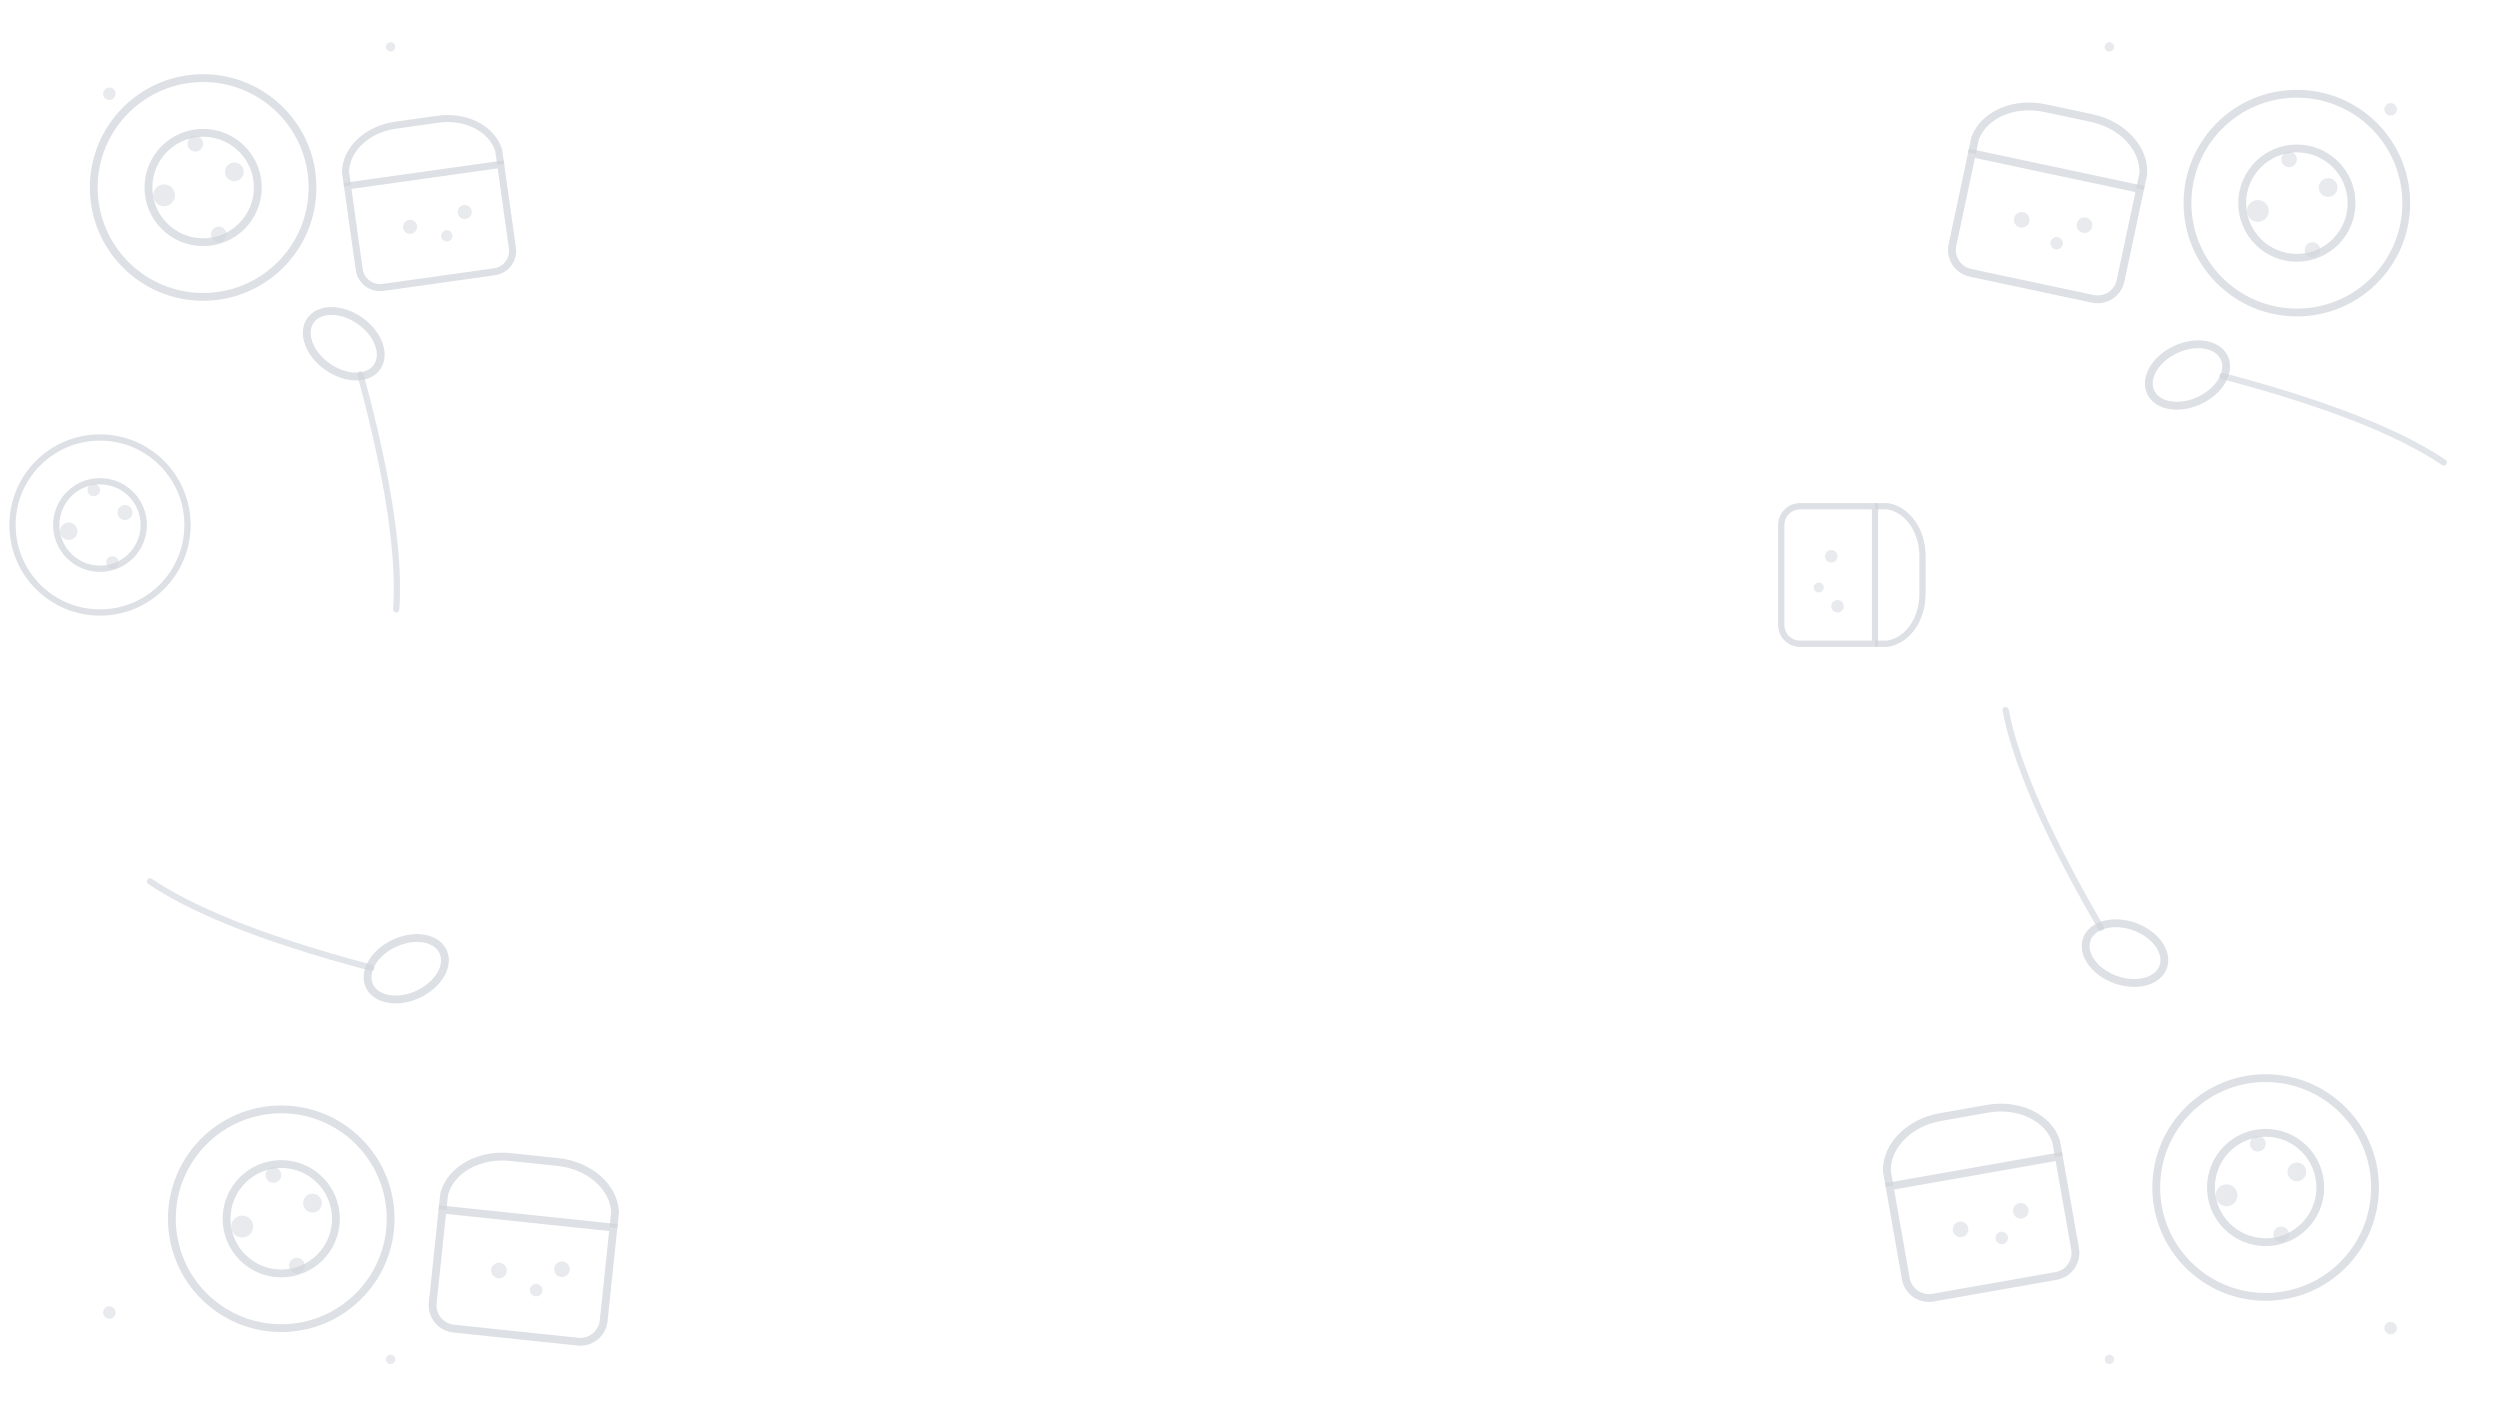
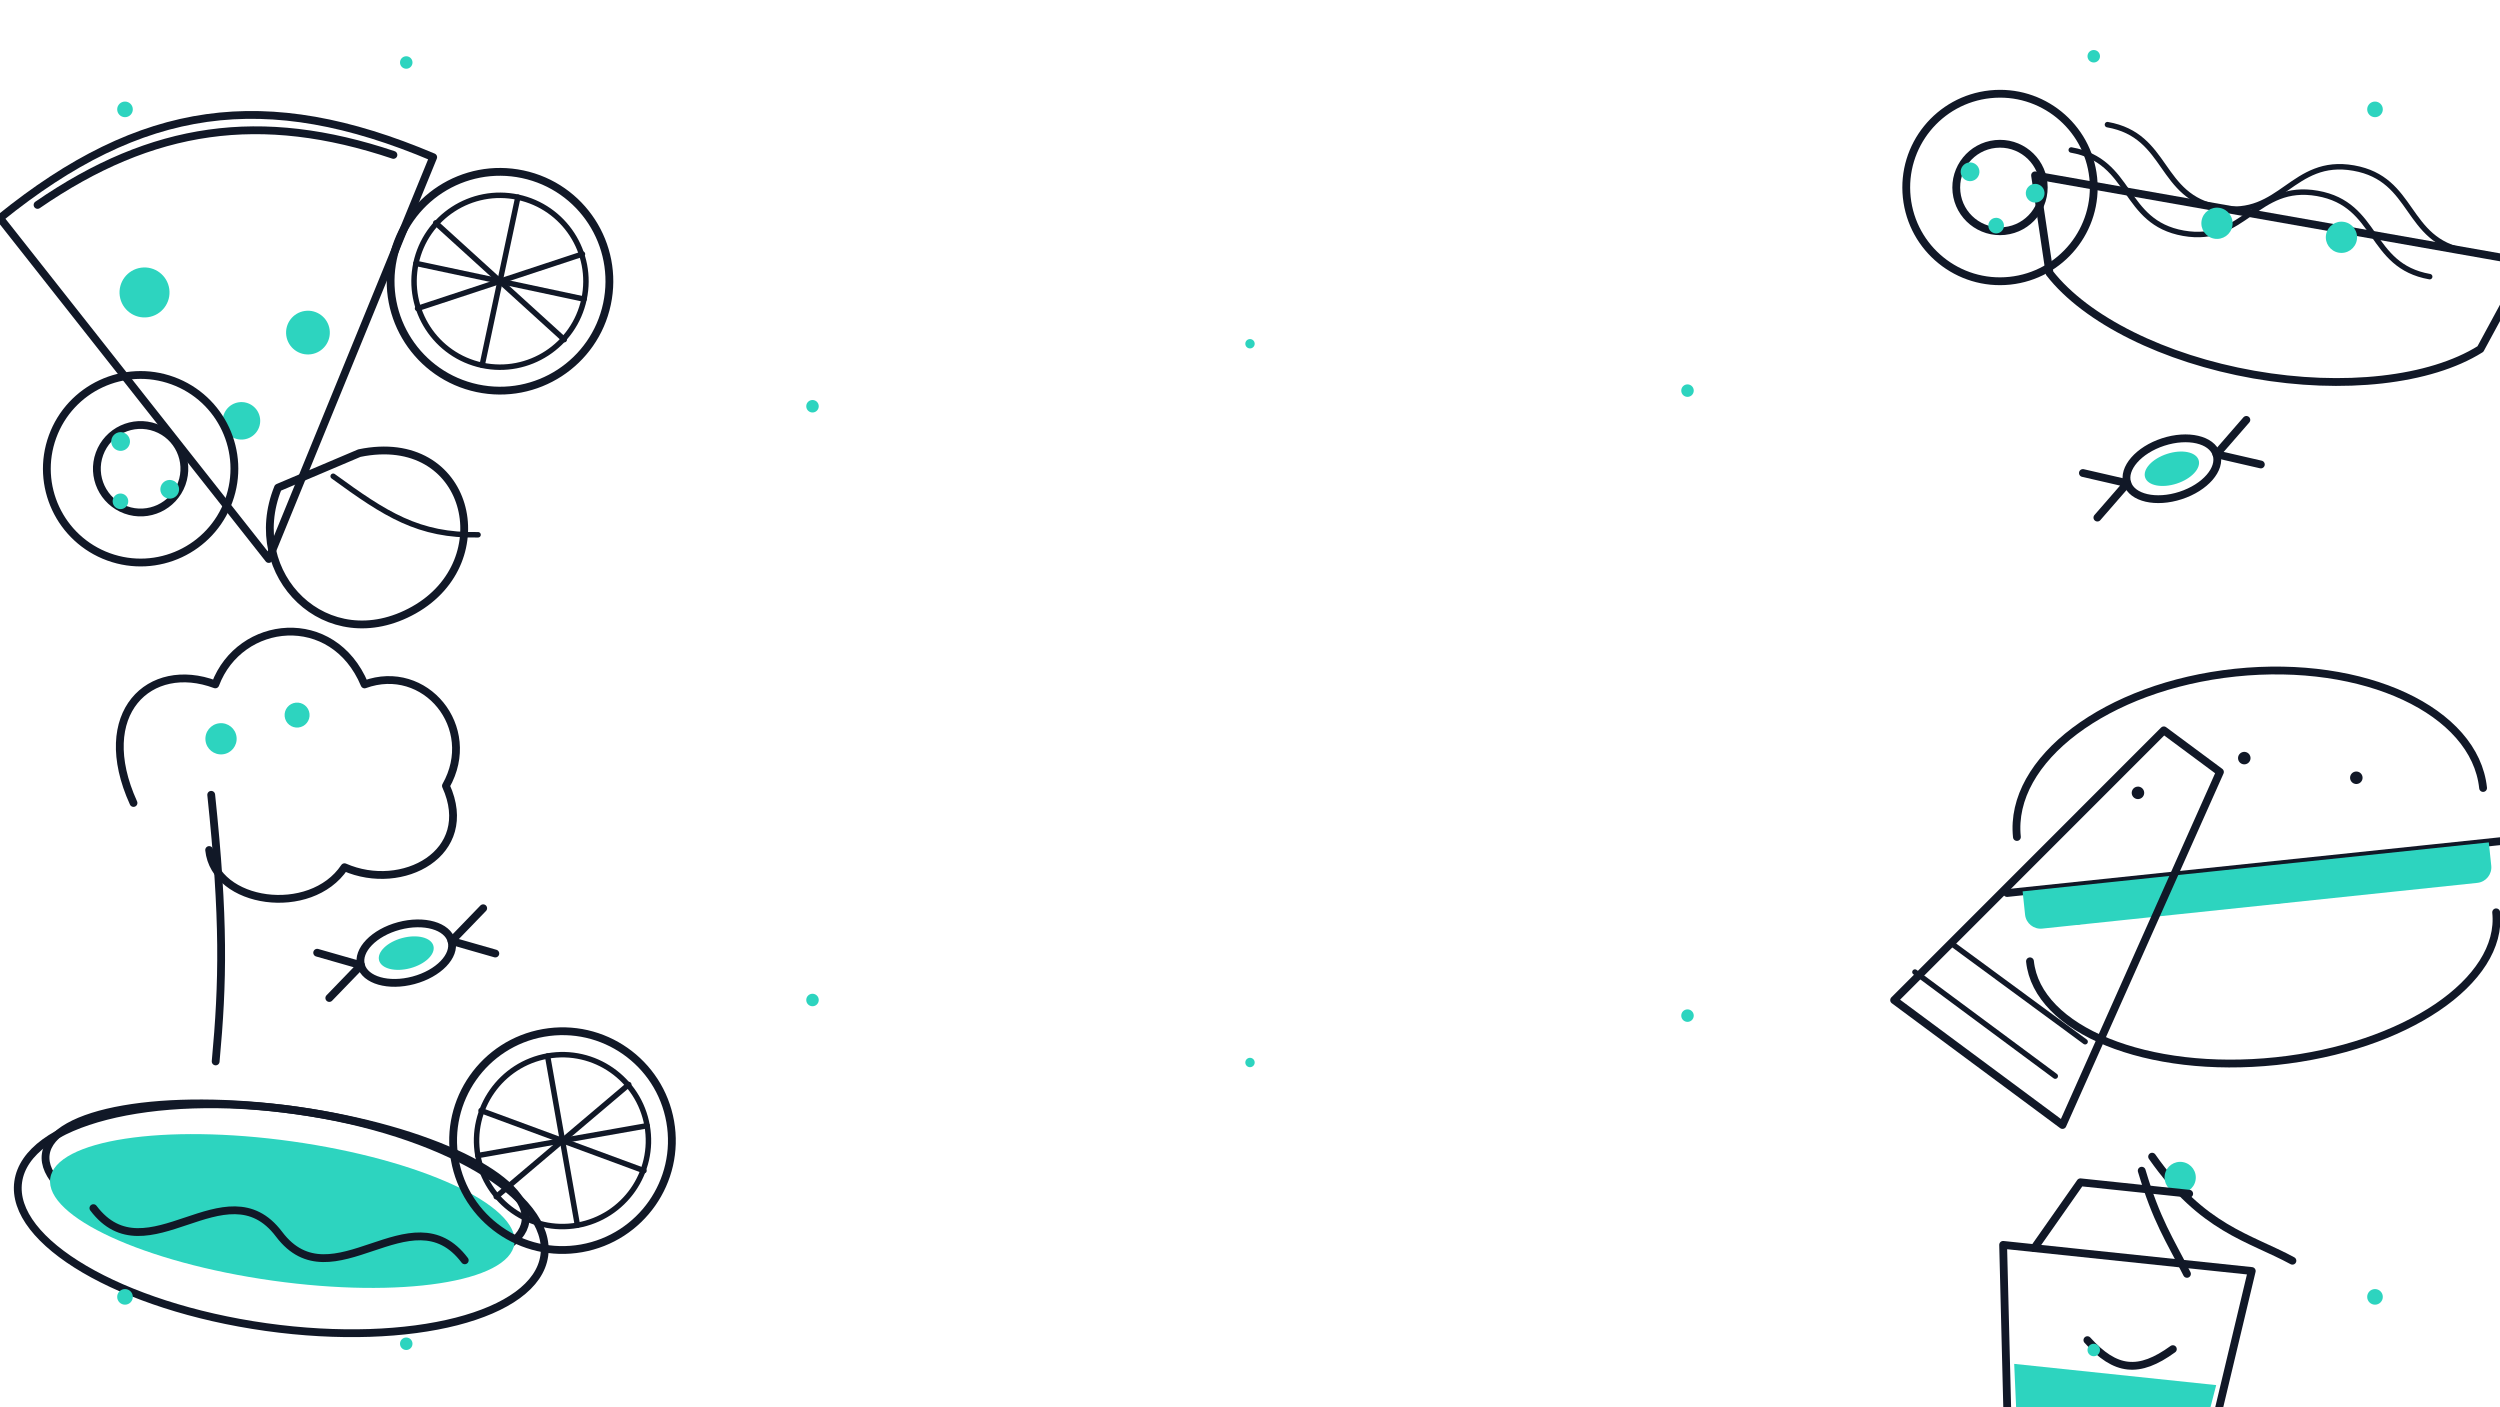
<svg xmlns="http://www.w3.org/2000/svg" width="1600" height="900" viewBox="0 0 1600 900">
  <defs>
    <style>
-       /* Slightly darker and thicker for better visibility */
-       .cookie { fill: none; stroke: #d1d5db; stroke-width: 5; opacity: 0.75; }
-       .chip { fill: #d1d5db; opacity: 0.5; }
-       .utensil { fill: none; stroke: #d1d5db; stroke-width: 4; opacity: 0.65; stroke-linecap: round; }
+       .line { fill: none; stroke: #111827; stroke-width: 5; stroke-linecap: round; stroke-linejoin: round; }
+       .thin { fill: none; stroke: #111827; stroke-width: 3.5; stroke-linecap: round; stroke-linejoin: round; }
+       .accent { fill: #2dd4bf; }
+       .dot { fill: #2dd4bf; }
+       .seed { fill: #111827; }
    </style>
-     <g id="donut">
-       <circle class="cookie" cx="0" cy="0" r="70" />
-       <circle class="cookie" cx="0" cy="0" r="35" />
-       <circle class="chip" cx="20" cy="-10" r="6" />
-       <circle class="chip" cx="-25" cy="5" r="7" />
-       <circle class="chip" cx="10" cy="30" r="5" />
-       <circle class="chip" cx="-5" cy="-28" r="5" />
+     <g id="pizza">
+       <path class="line" d="M-140,-10 C-40,-70 40,-70 140,-10 L0,230 Z" />
+       <path class="line" d="M-115,-15 C-35,-55 35,-55 115,-15" />
+       <circle class="accent" cx="-55" cy="50" r="16" />
+       <circle class="accent" cx="45" cy="90" r="14" />
+       <circle class="accent" cx="-5" cy="140" r="12" />
    </g>
-     <g id="bread">
-       <path class="cookie" d="M-55,20 h110 v60 a15,15 0 0 1 -15,15 h-80 a15,15 0 0 1 -15,-15 z" />
-       <path class="cookie" d="M-55,20 v-10 a40,32 0 0 1 40,-28 h30 a40,32 0 0 1 40,28 v10" />
-       <circle class="chip" cx="-15" cy="55" r="5" />
-       <circle class="chip" cx="10" cy="65" r="4" />
-       <circle class="chip" cx="25" cy="50" r="5" />
+     <g id="burger">
+       <path class="line" d="M-150,0 a150,90 0 0 1 300,0" />
+       <path class="line" d="M-160,35 h320" />
+       <path class="line" d="M-150,80 a150,80 0 0 0 300,0" />
+       <path class="line" d="M-140,50 c40,25 60,-25 120,0 c60,25 80,-25 140,0" />
+       <circle class="seed" cx="-70" cy="-20" r="4" />
+       <circle class="seed" cx="0" cy="-35" r="4" />
+       <circle class="seed" cx="70" cy="-15" r="4" />
+       <path class="accent" d="M-150,35 h300 v15 a10,10 0 0 1 -10,10 h-280 a10,10 0 0 1 -10,-10z" />
    </g>
-     <g id="spoon">
-       <ellipse class="cookie" cx="0" cy="0" rx="26" ry="18" />
-       <path class="utensil" d="M20,10 C80,60 110,95 125,120" />
+     <g id="carrot">
+       <path class="line" d="M0,0 l120,60 -140,200 -40,-20 z" />
+       <path class="thin" d="M10,30 l100,50" />
+       <path class="thin" d="M-5,55 l95,47" />
+       <path class="line" d="M-60,-10 c-40,-40 -70,-40 -100,-50" />
+       <path class="line" d="M-55,-20 c-15,-30 -25,-40 -40,-60" />
+       <circle class="accent" cx="-80" cy="-20" r="10" />
+     </g>
+     <g id="drink">
+       <path class="line" d="M-80,-15 h160 l-30,230 a20,20 0 0 1 -20,17 h-60 a20,20 0 0 1 -20,-17 z" />
+       <path class="line" d="M-60,-15 l25,-45 h70" />
+       <path class="accent" d="M-65,60 h130 l-18,120 a14,14 0 0 1 -14,12 h-66 a14,14 0 0 1 -14,-12z" />
+       <path class="line" d="M-20,40 c20,18 35,18 55,0" />
+       <path class="line" d="M-35,95 c24,12 46,12 70,0" />
+       <path class="line" d="M-30,135 c22,10 44,10 66,0" />
+     </g>
+     <g id="hotdog">
+       <path class="line" d="M-170,0 a170,70 0 0 1 340,0 a170,70 0 0 1 -340,0" />
+       <path class="line" d="M-155,-20 a155,50 0 0 1 310,0 a155,50 0 0 1 -310,0" />
+       <path class="accent" d="M-150,-5 a150,45 0 0 1 300,0 a150,45 0 0 1 -300,0" />
+       <path class="line" d="M-120,10 c40,40 80,-40 120,0 c40,40 80,-40 120,0" />
+     </g>
+     <g id="noodles">
+       <path class="line" d="M-160,0 h320 l-20,60 a160,80 0 0 1 -280,0 z" />
+       <path class="thin" d="M-120,-40 c40,0 40,40 80,40 c40,0 40,-40 80,-40 c40,0 40,40 80,40" />
+       <path class="thin" d="M-140,-20 c40,0 40,40 80,40 c40,0 40,-40 80,-40 c40,0 40,40 80,40" />
+       <circle class="accent" cx="-40" cy="10" r="10" />
+       <circle class="accent" cx="40" cy="5" r="10" />
+     </g>
+     <g id="lemon">
+       <circle class="line" cx="0" cy="0" r="70" />
+       <circle class="thin" cx="0" cy="0" r="55" />
+       <path class="thin" d="M0,-55 V55" />
+       <path class="thin" d="M-48,-28 L48,28" />
+       <path class="thin" d="M-48,28 L48,-28" />
+       <path class="thin" d="M-55,0 H55" />
+     </g>
+     <g id="donutNew">
+       <circle class="line" cx="0" cy="0" r="60" />
+       <circle class="line" cx="0" cy="0" r="28" />
+       <circle class="accent" cx="-18" cy="-12" r="6" />
+       <circle class="accent" cx="22" cy="6" r="6" />
+       <circle class="accent" cx="-5" cy="24" r="5" />
+     </g>
+     <g id="broccoli">
+       <path class="line" d="M-40,50 c-20,-60 20,-90 60,-70 c20,-40 80,-40 95,10 c40,-10 70,35 45,70 c15,45 -35,65 -70,45 c-25,30 -85,15 -85,-20" />
+       <path class="line" d="M10,50 c0,80 -5,120 -15,170" />
+       <circle class="accent" cx="20" cy="15" r="10" />
+       <circle class="accent" cx="70" cy="5" r="8" />
+     </g>
+     <g id="candy">
+       <ellipse class="line" cx="0" cy="0" rx="30" ry="18" />
+       <path class="line" d="M-30,0 l-25,-15 m0,30 l25,-15" />
+       <path class="line" d="M30,0 l25,-15 m0,30 l-25,-15" />
+       <ellipse class="accent" cx="0" cy="0" rx="18" ry="10" />
+     </g>
+     <g id="leaf">
+       <path class="line" d="M0,0 c60,-40 110,30 70,80 c-40,50 -110,20 -110,-40 z" />
+       <path class="thin" d="M-10,20 c40,10 65,15 100,0" />
    </g>
  </defs>
-   <use href="#donut" x="130" y="120" />
-   <use href="#bread" x="300" y="100" transform="rotate(-8 300 100) scale(0.9)" />
-   <use href="#spoon" x="220" y="220" transform="rotate(35 220 220)" />
-   <use href="#donut" x="1470" y="130" />
-   <use href="#bread" x="1320" y="90" transform="rotate(12 1320 90)" />
-   <use href="#spoon" x="1400" y="240" transform="rotate(-25 1400 240)" />
-   <use href="#donut" x="180" y="780" />
-   <use href="#bread" x="340" y="760" transform="rotate(6 340 760)" />
-   <use href="#spoon" x="260" y="620" transform="rotate(155 260 620)" />
-   <use href="#donut" x="1450" y="760" />
-   <use href="#bread" x="1260" y="730" transform="rotate(-10 1260 730)" />
-   <use href="#spoon" x="1360" y="610" transform="rotate(200 1360 610)" />
-   <use href="#donut" x="80" y="420" transform="scale(0.8)" />
-   <use href="#bread" x="1520" y="460" transform="scale(0.8) rotate(90 1520 460)" />
-   <circle class="chip" cx="70" cy="60" r="4" />
-   <circle class="chip" cx="1530" cy="70" r="4" />
-   <circle class="chip" cx="70" cy="840" r="4" />
-   <circle class="chip" cx="1530" cy="850" r="4" />
-   <circle class="chip" cx="250" cy="30" r="3" />
-   <circle class="chip" cx="1350" cy="30" r="3" />
-   <circle class="chip" cx="250" cy="870" r="3" />
-   <circle class="chip" cx="1350" cy="870" r="3" />
+   <g transform="translate(140,130) rotate(-8)">
+     <use href="#pizza" />
+   </g>
+   <g transform="translate(320,180) rotate(12)">
+     <use href="#lemon" />
+   </g>
+   <g transform="translate(230,290) rotate(22)">
+     <use href="#leaf" />
+   </g>
+   <g transform="translate(1460,140) rotate(10)">
+     <use href="#noodles" />
+   </g>
+   <g transform="translate(1280,120) rotate(-6)">
+     <use href="#donutNew" />
+   </g>
+   <g transform="translate(1390,300) rotate(-18)">
+     <use href="#candy" />
+   </g>
+   <g transform="translate(1440,520) rotate(-6)">
+     <use href="#burger" />
+   </g>
+   <g transform="translate(1320,720) rotate(190)">
+     <use href="#carrot" />
+   </g>
+   <g transform="translate(1360,820) rotate(6)">
+     <use href="#drink" />
+   </g>
+   <g transform="translate(180,780) rotate(8)">
+     <use href="#hotdog" />
+   </g>
+   <g transform="translate(360,730) rotate(-10)">
+     <use href="#lemon" />
+   </g>
+   <g transform="translate(260,610) rotate(165)">
+     <use href="#candy" />
+   </g>
+   <g transform="translate(120,460) rotate(-6)">
+     <use href="#broccoli" />
+   </g>
+   <g transform="translate(90,300) rotate(20)">
+     <use href="#donutNew" />
+   </g>
+   <g>
+     <circle class="dot" cx="80" cy="70" r="5" />
+     <circle class="dot" cx="1520" cy="70" r="5" />
+     <circle class="dot" cx="80" cy="830" r="5" />
+     <circle class="dot" cx="1520" cy="830" r="5" />
+     <circle class="dot" cx="260" cy="40" r="4" />
+     <circle class="dot" cx="1340" cy="36" r="4" />
+     <circle class="dot" cx="260" cy="860" r="4" />
+     <circle class="dot" cx="1340" cy="864" r="4" />
+     <circle class="dot" cx="520" cy="260" r="4" />
+     <circle class="dot" cx="1080" cy="250" r="4" />
+     <circle class="dot" cx="520" cy="640" r="4" />
+     <circle class="dot" cx="1080" cy="650" r="4" />
+     <circle class="dot" cx="800" cy="220" r="3" />
+     <circle class="dot" cx="800" cy="680" r="3" />
+   </g>
</svg>
